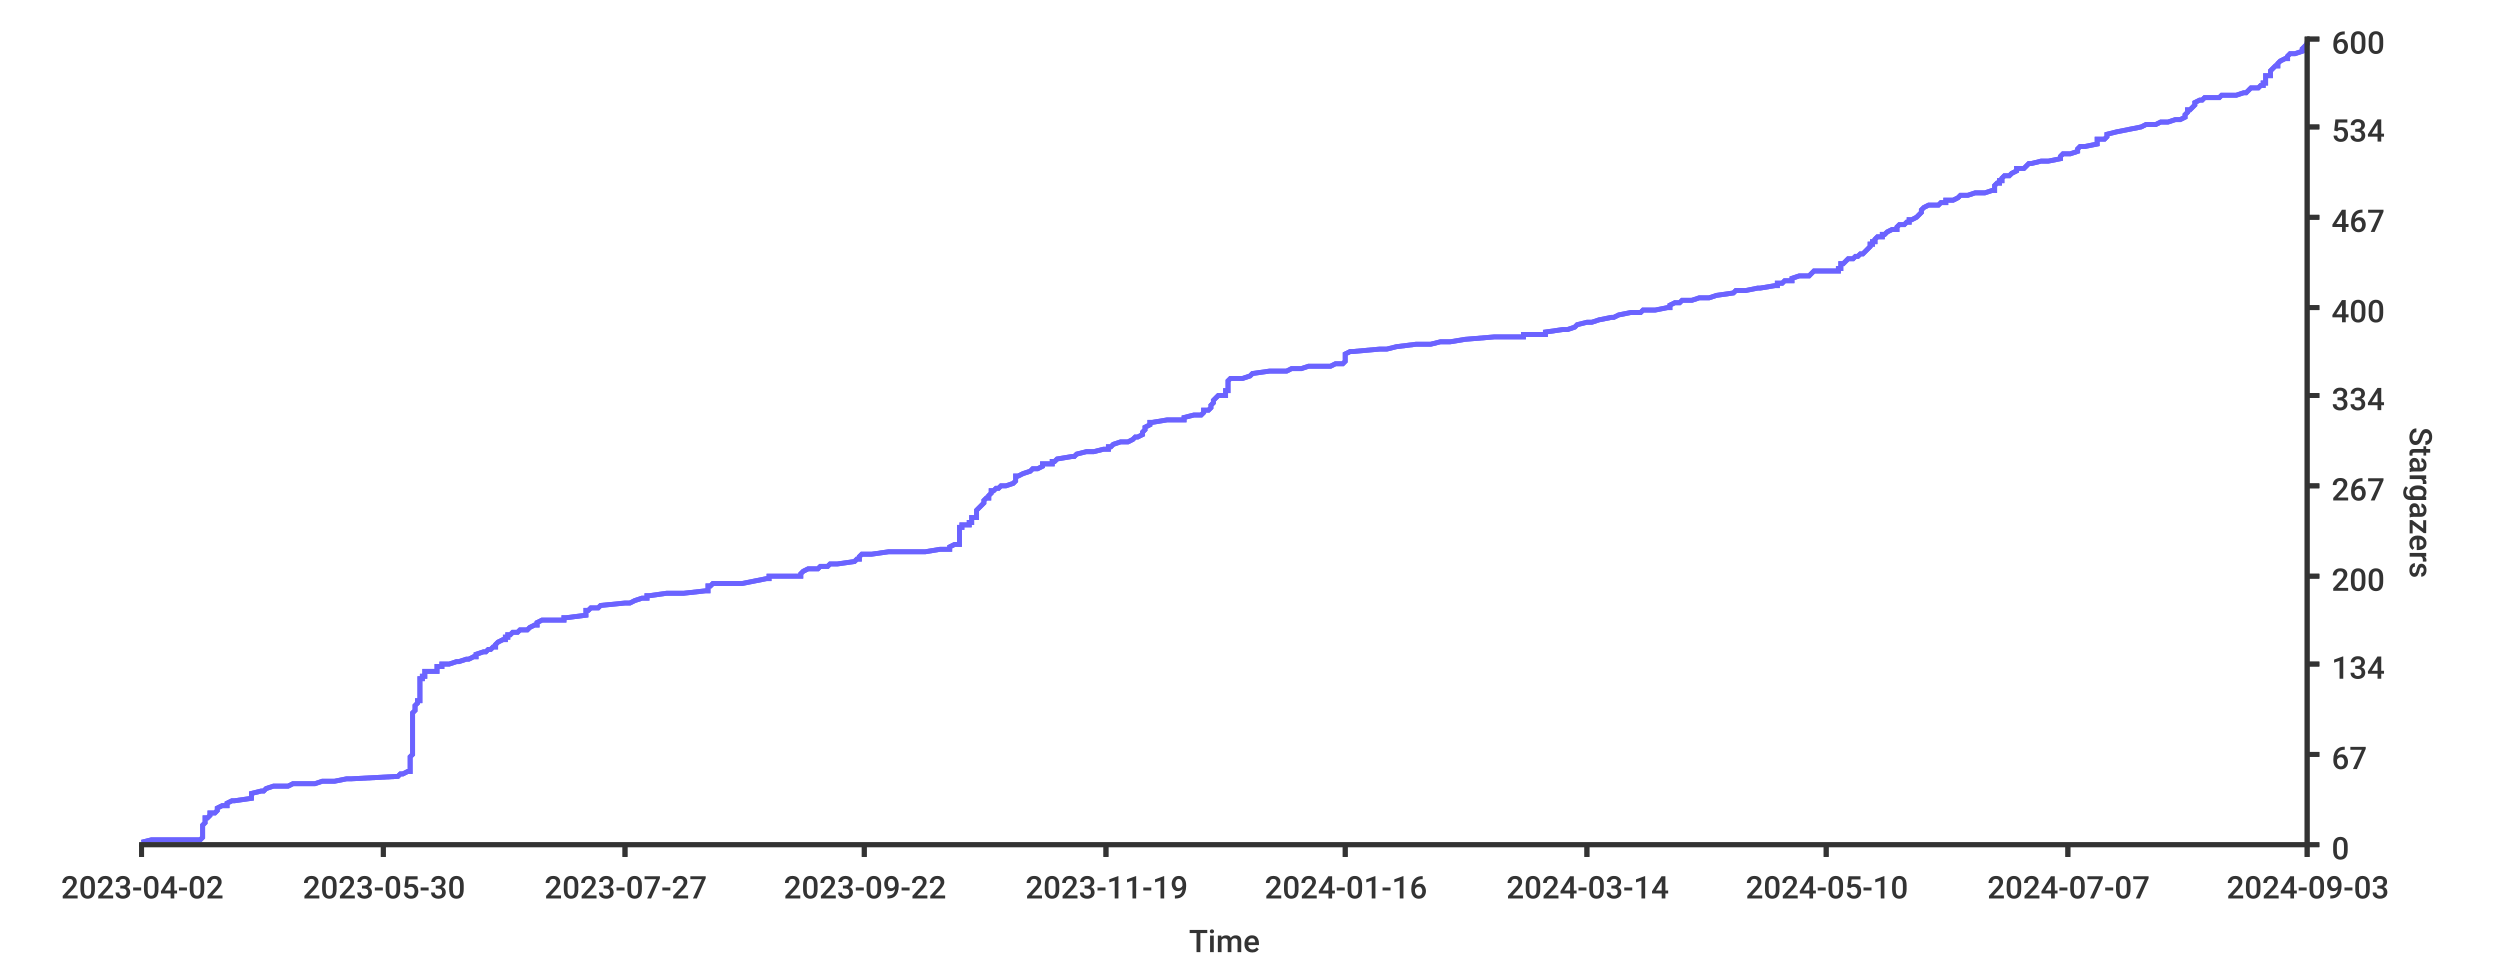
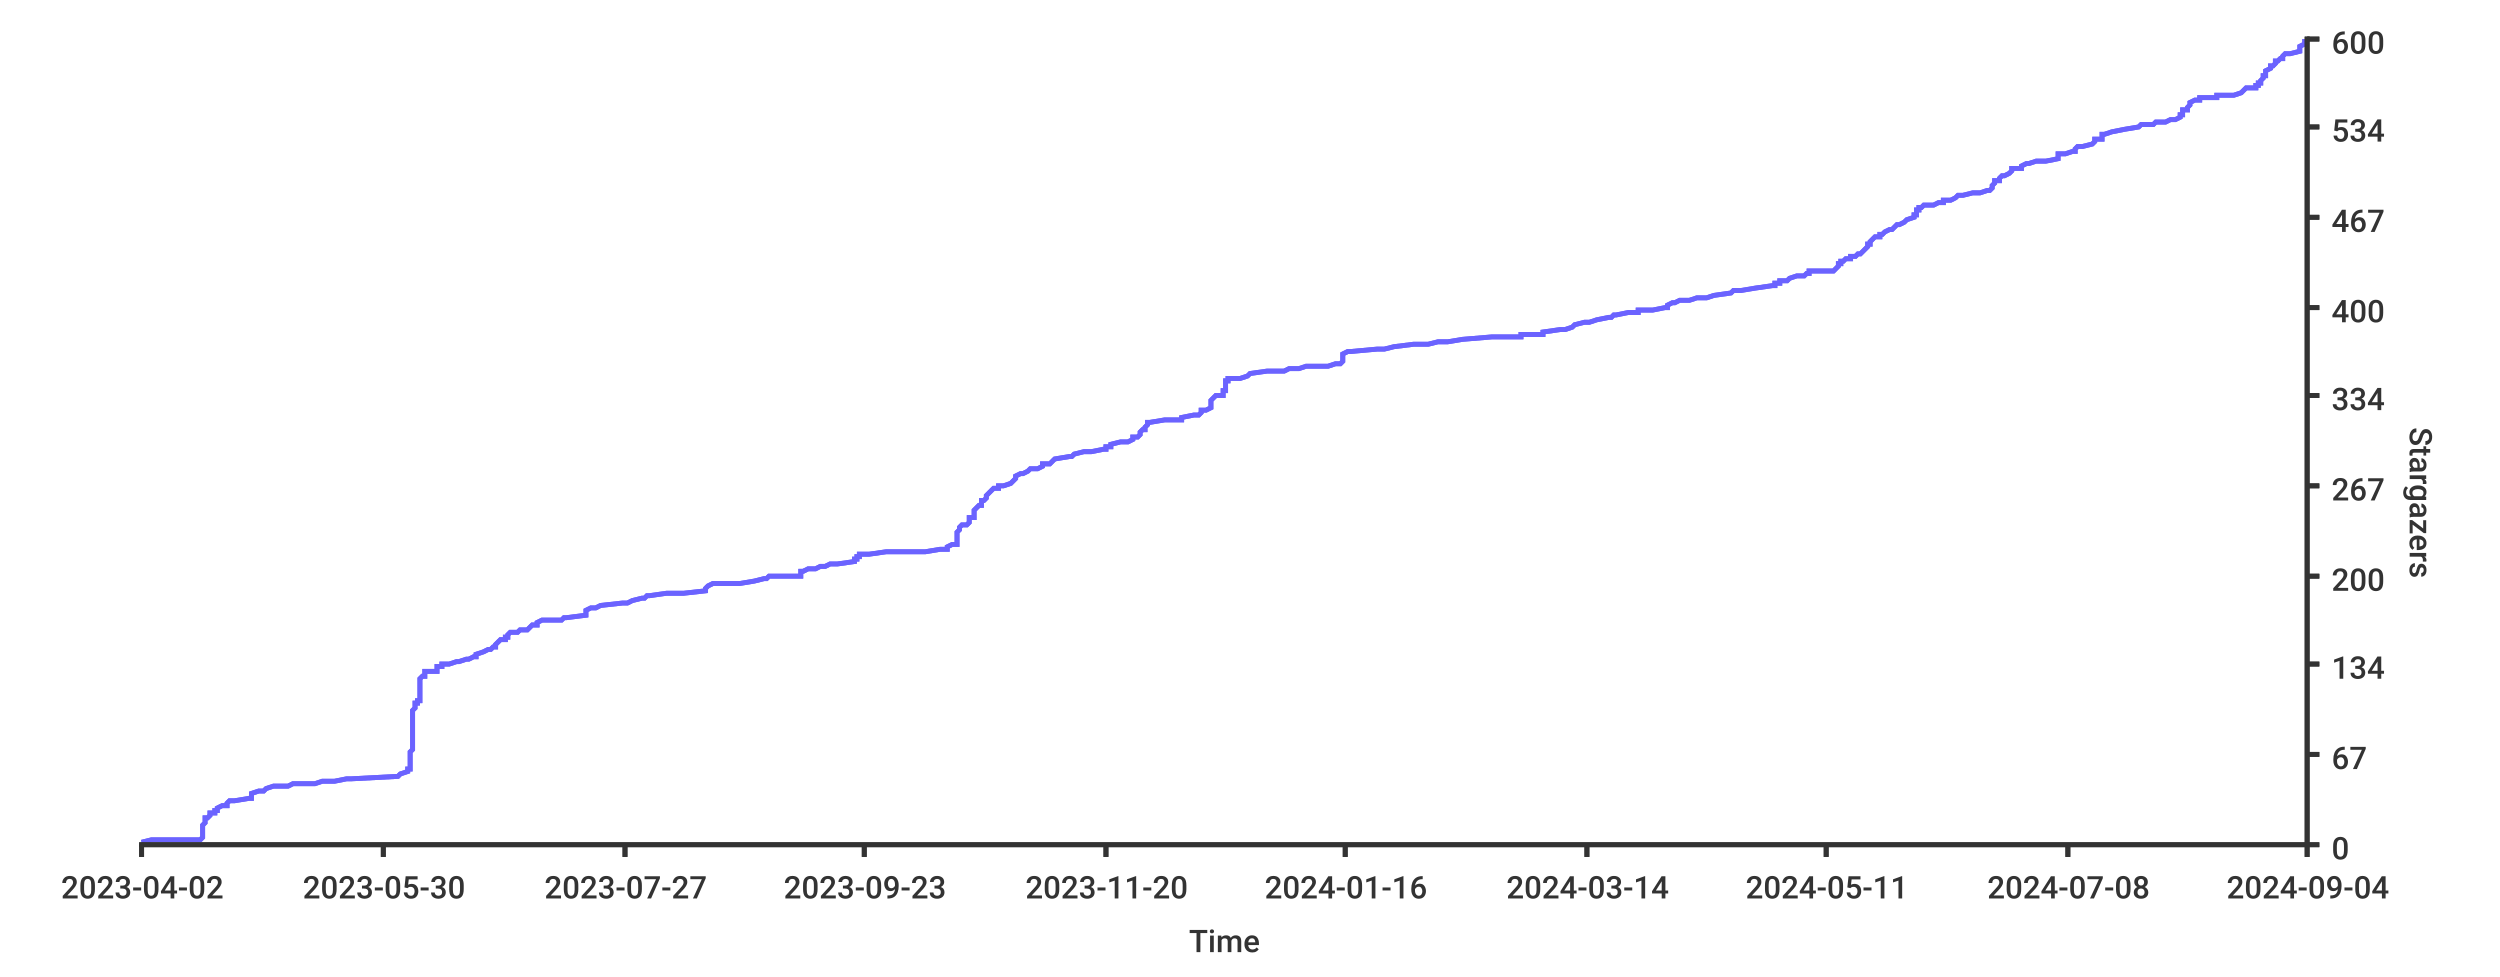
<svg xmlns="http://www.w3.org/2000/svg" width="1024px" height="400px">
  <style type="text/css">
path { fill: none; stroke: rgb(51,51,51); }
path.series { stroke: #6b63ff; }
rect.background { fill: rgb(255,255,255); stroke: none; }

text {
	stroke-width: 0;
	stroke: none;
	fill: rgba(51,51,51,1.0);
	font-size: 12.8px;
	font-family: 'Roboto Medium', sans-serif;
}
</style>
+   <rect class="background" rx="8" x="0" y="0" width="1024px" height="400px" />
  <rect x="0" y="0" width="1024px" height="400px" class="background" rx="8" />
-   <rect height="400px" class="background" rx="8" x="0" y="0" width="1024px" />
-   <path stroke-width="2" class="series" d="M 58 345 L 62 344 L 82 344 L 83 343 L 83 343 L 83 342 L 83 342 L 83 341 L 83 341 L 83 340 L 83 339 L 83 339 L 83 338 L 83 338 L 84 337 L 84 337 L 84 336 L 84 336 L 84 335 L 85 335 L 86 334 L 86 333 L 88 333 L 89 332 L 89 332 L 89 331 L 89 331 L 91 330 L 93 330 L 93 329 L 95 328 L 96 328 L 103 327 L 103 327 L 103 326 L 103 326 L 103 325 L 103 325 L 107 324 L 108 324 L 109 323 L 112 322 L 118 322 L 120 321 L 129 321 L 132 320 L 137 320 L 142 319 L 144 319 L 163 318 L 164 317 L 165 317 L 167 316 L 168 316 L 168 315 L 168 315 L 168 314 L 168 314 L 168 313 L 168 313 L 168 312 L 168 311 L 168 311 L 168 310 L 168 310 L 169 309 L 169 309 L 169 308 L 169 308 L 169 307 L 169 306 L 169 306 L 169 305 L 169 305 L 169 304 L 169 304 L 169 303 L 169 303 L 169 302 L 169 302 L 169 301 L 169 300 L 169 300 L 169 299 L 169 299 L 169 298 L 169 298 L 169 297 L 169 297 L 169 296 L 169 295 L 169 295 L 169 294 L 169 294 L 169 293 L 169 293 L 169 292 L 169 292 L 170 291 L 170 291 L 170 290 L 170 289 L 170 289 L 171 288 L 171 288 L 171 287 L 172 287 L 172 286 L 172 286 L 172 285 L 172 284 L 172 284 L 172 283 L 172 283 L 172 282 L 172 282 L 172 281 L 172 281 L 172 280 L 172 280 L 172 279 L 172 278 L 173 278 L 173 277 L 174 277 L 174 276 L 174 276 L 174 275 L 179 275 L 179 274 L 179 273 L 181 273 L 181 272 L 184 272 L 187 271 L 188 271 L 191 270 L 192 270 L 194 269 L 195 269 L 195 268 L 198 267 L 199 267 L 200 266 L 201 266 L 202 265 L 203 265 L 203 264 L 203 264 L 204 263 L 206 262 L 207 262 L 207 261 L 208 261 L 208 260 L 209 260 L 210 259 L 212 259 L 213 258 L 216 258 L 217 257 L 219 256 L 220 256 L 220 255 L 220 255 L 222 254 L 231 254 L 231 253 L 232 253 L 240 252 L 240 251 L 240 251 L 240 250 L 241 250 L 242 249 L 245 249 L 246 248 L 246 248 L 256 247 L 258 247 L 260 246 L 263 245 L 265 245 L 265 244 L 266 244 L 273 243 L 280 243 L 289 242 L 290 242 L 290 241 L 290 240 L 291 240 L 292 239 L 304 239 L 309 238 L 309 238 L 314 237 L 315 237 L 315 236 L 328 236 L 328 235 L 329 234 L 329 234 L 331 233 L 335 233 L 336 232 L 339 232 L 340 231 L 343 231 L 350 230 L 351 229 L 352 229 L 352 228 L 352 228 L 353 227 L 357 227 L 364 226 L 379 226 L 385 225 L 389 225 L 389 224 L 391 223 L 393 223 L 393 222 L 393 222 L 393 221 L 393 221 L 393 220 L 393 220 L 393 219 L 393 218 L 393 218 L 393 217 L 393 217 L 393 216 L 394 216 L 394 215 L 397 215 L 397 214 L 398 214 L 398 213 L 398 212 L 400 212 L 400 211 L 400 211 L 400 210 L 400 210 L 400 209 L 400 209 L 401 208 L 402 207 L 402 207 L 403 206 L 403 206 L 403 205 L 403 205 L 404 204 L 405 204 L 405 203 L 405 203 L 406 202 L 406 201 L 407 201 L 408 200 L 409 200 L 410 199 L 412 199 L 415 198 L 415 198 L 416 197 L 416 196 L 416 196 L 416 195 L 417 195 L 419 194 L 419 194 L 422 193 L 422 193 L 423 192 L 425 192 L 427 191 L 427 190 L 431 190 L 431 189 L 432 189 L 433 188 L 433 188 L 439 187 L 440 187 L 441 186 L 445 185 L 448 185 L 452 184 L 454 184 L 454 183 L 455 183 L 456 182 L 456 182 L 459 181 L 462 181 L 464 180 L 465 179 L 466 179 L 468 178 L 468 178 L 468 177 L 468 177 L 469 176 L 469 176 L 469 175 L 471 174 L 471 174 L 471 173 L 472 173 L 478 172 L 485 172 L 485 171 L 485 171 L 489 170 L 492 170 L 493 169 L 493 168 L 495 168 L 496 167 L 496 167 L 496 166 L 496 166 L 497 165 L 497 165 L 497 164 L 498 163 L 498 163 L 499 162 L 502 162 L 502 161 L 502 161 L 502 160 L 503 160 L 503 159 L 503 159 L 503 158 L 503 157 L 503 157 L 503 156 L 503 156 L 504 155 L 509 155 L 512 154 L 512 154 L 513 153 L 520 152 L 527 152 L 529 151 L 533 151 L 536 150 L 545 150 L 547 149 L 550 149 L 551 148 L 551 148 L 551 147 L 551 146 L 551 146 L 551 145 L 551 145 L 553 144 L 554 144 L 565 143 L 568 143 L 572 142 L 580 141 L 586 141 L 590 140 L 594 140 L 600 139 L 600 139 L 612 138 L 624 138 L 624 137 L 633 137 L 633 136 L 640 135 L 642 135 L 645 134 L 645 134 L 646 133 L 646 133 L 650 132 L 652 132 L 655 131 L 660 130 L 661 130 L 663 129 L 663 129 L 668 128 L 672 128 L 673 127 L 678 127 L 683 126 L 684 126 L 684 125 L 686 124 L 688 124 L 689 123 L 693 123 L 696 122 L 700 122 L 703 121 L 703 121 L 710 120 L 711 119 L 715 119 L 720 118 L 721 118 L 727 117 L 728 117 L 728 116 L 730 116 L 731 115 L 734 115 L 734 114 L 737 113 L 741 113 L 742 112 L 742 112 L 743 111 L 753 111 L 753 110 L 754 110 L 754 109 L 754 108 L 755 108 L 756 107 L 756 107 L 757 106 L 759 106 L 760 105 L 761 105 L 762 104 L 763 104 L 764 103 L 765 102 L 765 102 L 766 101 L 766 101 L 766 100 L 767 100 L 767 99 L 768 99 L 768 98 L 769 97 L 771 97 L 771 96 L 772 96 L 773 95 L 773 95 L 775 94 L 777 94 L 777 93 L 778 92 L 780 92 L 781 91 L 782 91 L 782 90 L 783 90 L 785 89 L 785 89 L 786 88 L 786 88 L 787 87 L 787 86 L 787 86 L 788 85 L 788 85 L 790 84 L 794 84 L 795 83 L 797 83 L 797 82 L 800 82 L 802 81 L 803 80 L 806 80 L 809 79 L 813 79 L 816 78 L 817 78 L 817 77 L 817 77 L 817 76 L 818 75 L 819 75 L 819 74 L 820 74 L 820 73 L 820 73 L 821 72 L 823 72 L 824 71 L 824 71 L 826 70 L 826 69 L 829 69 L 830 68 L 830 68 L 831 67 L 832 67 L 836 66 L 839 66 L 844 65 L 844 64 L 844 64 L 845 63 L 848 63 L 851 62 L 851 62 L 851 61 L 851 61 L 852 60 L 854 60 L 859 59 L 859 58 L 859 58 L 859 57 L 862 57 L 863 56 L 863 56 L 863 55 L 863 55 L 867 54 L 872 53 L 872 53 L 877 52 L 877 52 L 879 51 L 883 51 L 885 50 L 888 50 L 891 49 L 893 49 L 895 48 L 895 47 L 895 47 L 896 46 L 896 46 L 896 45 L 897 45 L 898 44 L 898 44 L 899 43 L 899 42 L 899 42 L 901 41 L 902 41 L 903 40 L 909 40 L 910 39 L 916 39 L 919 38 L 920 38 L 921 37 L 922 36 L 925 36 L 926 35 L 927 35 L 927 34 L 928 34 L 928 33 L 928 33 L 928 32 L 928 31 L 930 31 L 930 30 L 930 30 L 930 29 L 930 29 L 931 28 L 931 28 L 932 27 L 933 27 L 933 26 L 934 25 L 934 25 L 936 24 L 937 24 L 937 23 L 937 23 L 938 22 L 940 22 L 943 21 L 943 20 L 943 20 L 944 19 L 944 19 L 945 18 L 945 18 L 945 17" />
-   <path stroke-width="2" class="series" d="M 58 345 L 62 344 L 82 344 L 83 343 L 83 343 L 83 342 L 83 342 L 83 341 L 83 341 L 83 340 L 83 339 L 83 339 L 83 338 L 83 338 L 84 337 L 84 337 L 84 336 L 84 336 L 84 335 L 85 335 L 86 334 L 86 333 L 88 333 L 89 332 L 89 332 L 89 331 L 89 331 L 91 330 L 93 330 L 93 329 L 95 328 L 96 328 L 103 327 L 103 327 L 103 326 L 103 326 L 103 325 L 103 325 L 107 324 L 108 324 L 109 323 L 112 322 L 118 322 L 120 321 L 129 321 L 132 320 L 137 320 L 142 319 L 144 319 L 163 318 L 164 317 L 165 317 L 167 316 L 168 316 L 168 315 L 168 315 L 168 314 L 168 314 L 168 313 L 168 313 L 168 312 L 168 311 L 168 311 L 168 310 L 168 310 L 169 309 L 169 309 L 169 308 L 169 308 L 169 307 L 169 306 L 169 306 L 169 305 L 169 305 L 169 304 L 169 304 L 169 303 L 169 303 L 169 302 L 169 302 L 169 301 L 169 300 L 169 300 L 169 299 L 169 299 L 169 298 L 169 298 L 169 297 L 169 297 L 169 296 L 169 295 L 169 295 L 169 294 L 169 294 L 169 293 L 169 293 L 169 292 L 169 292 L 170 291 L 170 291 L 170 290 L 170 289 L 170 289 L 171 288 L 171 288 L 171 287 L 172 287 L 172 286 L 172 286 L 172 285 L 172 284 L 172 284 L 172 283 L 172 283 L 172 282 L 172 282 L 172 281 L 172 281 L 172 280 L 172 280 L 172 279 L 172 278 L 173 278 L 173 277 L 174 277 L 174 276 L 174 276 L 174 275 L 179 275 L 179 274 L 179 273 L 181 273 L 181 272 L 184 272 L 187 271 L 188 271 L 191 270 L 192 270 L 194 269 L 195 269 L 195 268 L 198 267 L 199 267 L 200 266 L 201 266 L 202 265 L 203 265 L 203 264 L 203 264 L 204 263 L 206 262 L 207 262 L 207 261 L 208 261 L 208 260 L 209 260 L 210 259 L 212 259 L 213 258 L 216 258 L 217 257 L 219 256 L 220 256 L 220 255 L 220 255 L 222 254 L 231 254 L 231 253 L 232 253 L 240 252 L 240 251 L 240 251 L 240 250 L 241 250 L 242 249 L 245 249 L 246 248 L 246 248 L 256 247 L 258 247 L 260 246 L 263 245 L 265 245 L 265 244 L 266 244 L 273 243 L 280 243 L 289 242 L 290 242 L 290 241 L 290 240 L 291 240 L 292 239 L 304 239 L 309 238 L 309 238 L 314 237 L 315 237 L 315 236 L 328 236 L 328 235 L 329 234 L 329 234 L 331 233 L 335 233 L 336 232 L 339 232 L 340 231 L 343 231 L 350 230 L 351 229 L 352 229 L 352 228 L 352 228 L 353 227 L 357 227 L 364 226 L 379 226 L 385 225 L 389 225 L 389 224 L 391 223 L 393 223 L 393 222 L 393 222 L 393 221 L 393 221 L 393 220 L 393 220 L 393 219 L 393 218 L 393 218 L 393 217 L 393 217 L 393 216 L 394 216 L 394 215 L 397 215 L 397 214 L 398 214 L 398 213 L 398 212 L 400 212 L 400 211 L 400 211 L 400 210 L 400 210 L 400 209 L 400 209 L 401 208 L 402 207 L 402 207 L 403 206 L 403 206 L 403 205 L 403 205 L 404 204 L 405 204 L 405 203 L 405 203 L 406 202 L 406 201 L 407 201 L 408 200 L 409 200 L 410 199 L 412 199 L 415 198 L 415 198 L 416 197 L 416 196 L 416 196 L 416 195 L 417 195 L 419 194 L 419 194 L 422 193 L 422 193 L 423 192 L 425 192 L 427 191 L 427 190 L 431 190 L 431 189 L 432 189 L 433 188 L 433 188 L 439 187 L 440 187 L 441 186 L 445 185 L 448 185 L 452 184 L 454 184 L 454 183 L 455 183 L 456 182 L 456 182 L 459 181 L 462 181 L 464 180 L 465 179 L 466 179 L 468 178 L 468 178 L 468 177 L 468 177 L 469 176 L 469 176 L 469 175 L 471 174 L 471 174 L 471 173 L 472 173 L 478 172 L 485 172 L 485 171 L 485 171 L 489 170 L 492 170 L 493 169 L 493 168 L 495 168 L 496 167 L 496 167 L 496 166 L 496 166 L 497 165 L 497 165 L 497 164 L 498 163 L 498 163 L 499 162 L 502 162 L 502 161 L 502 161 L 502 160 L 503 160 L 503 159 L 503 159 L 503 158 L 503 157 L 503 157 L 503 156 L 503 156 L 504 155 L 509 155 L 512 154 L 512 154 L 513 153 L 520 152 L 527 152 L 529 151 L 533 151 L 536 150 L 545 150 L 547 149 L 550 149 L 551 148 L 551 148 L 551 147 L 551 146 L 551 146 L 551 145 L 551 145 L 553 144 L 554 144 L 565 143 L 568 143 L 572 142 L 580 141 L 586 141 L 590 140 L 594 140 L 600 139 L 600 139 L 612 138 L 624 138 L 624 137 L 633 137 L 633 136 L 640 135 L 642 135 L 645 134 L 645 134 L 646 133 L 646 133 L 650 132 L 652 132 L 655 131 L 660 130 L 661 130 L 663 129 L 663 129 L 668 128 L 672 128 L 673 127 L 678 127 L 683 126 L 684 126 L 684 125 L 686 124 L 688 124 L 689 123 L 693 123 L 696 122 L 700 122 L 703 121 L 703 121 L 710 120 L 711 119 L 715 119 L 720 118 L 721 118 L 727 117 L 728 117 L 728 116 L 730 116 L 731 115 L 734 115 L 734 114 L 737 113 L 741 113 L 742 112 L 742 112 L 743 111 L 753 111 L 753 110 L 754 110 L 754 109 L 754 108 L 755 108 L 756 107 L 756 107 L 757 106 L 759 106 L 760 105 L 761 105 L 762 104 L 763 104 L 764 103 L 765 102 L 765 102 L 766 101 L 766 101 L 766 100 L 767 100 L 767 99 L 768 99 L 768 98 L 769 97 L 771 97 L 771 96 L 772 96 L 773 95 L 773 95 L 775 94 L 777 94 L 777 93 L 778 92 L 780 92 L 781 91 L 782 91 L 782 90 L 783 90 L 785 89 L 785 89 L 786 88 L 786 88 L 787 87 L 787 86 L 787 86 L 788 85 L 788 85 L 790 84 L 794 84 L 795 83 L 797 83 L 797 82 L 800 82 L 802 81 L 803 80 L 806 80 L 809 79 L 813 79 L 816 78 L 817 78 L 817 77 L 817 77 L 817 76 L 818 75 L 819 75 L 819 74 L 820 74 L 820 73 L 820 73 L 821 72 L 823 72 L 824 71 L 824 71 L 826 70 L 826 69 L 829 69 L 830 68 L 830 68 L 831 67 L 832 67 L 836 66 L 839 66 L 844 65 L 844 64 L 844 64 L 845 63 L 848 63 L 851 62 L 851 62 L 851 61 L 851 61 L 852 60 L 854 60 L 859 59 L 859 58 L 859 58 L 859 57 L 862 57 L 863 56 L 863 56 L 863 55 L 863 55 L 867 54 L 872 53 L 872 53 L 877 52 L 877 52 L 879 51 L 883 51 L 885 50 L 888 50 L 891 49 L 893 49 L 895 48 L 895 47 L 895 47 L 896 46 L 896 46 L 896 45 L 897 45 L 898 44 L 898 44 L 899 43 L 899 42 L 899 42 L 901 41 L 902 41 L 903 40 L 909 40 L 910 39 L 916 39 L 919 38 L 920 38 L 921 37 L 922 36 L 925 36 L 926 35 L 927 35 L 927 34 L 928 34 L 928 33 L 928 33 L 928 32 L 928 31 L 930 31 L 930 30 L 930 30 L 930 29 L 930 29 L 931 28 L 931 28 L 932 27 L 933 27 L 933 26 L 934 25 L 934 25 L 936 24 L 937 24 L 937 23 L 937 23 L 938 22 L 940 22 L 943 21 L 943 20 L 943 20 L 944 19 L 944 19 L 945 18 L 945 18 L 945 17" />
-   <path d="M 945 346 L 945 15" stroke-width="2" />
+   <path stroke-width="2" class="series" d="M 58 345 L 62 344 L 82 344 L 83 343 L 83 343 L 83 342 L 83 342 L 83 341 L 83 341 L 83 340 L 83 339 L 83 339 L 83 338 L 83 338 L 84 337 L 84 337 L 84 336 L 84 336 L 84 335 L 85 335 L 86 334 L 86 333 L 88 333 L 88 332 L 89 332 L 89 331 L 89 331 L 91 330 L 93 330 L 93 329 L 94 328 L 96 328 L 102 327 L 103 327 L 103 326 L 103 326 L 103 325 L 103 325 L 106 324 L 108 324 L 109 323 L 112 322 L 118 322 L 120 321 L 129 321 L 132 320 L 137 320 L 142 319 L 144 319 L 163 318 L 164 317 L 164 317 L 167 316 L 167 316 L 167 315 L 168 315 L 168 314 L 168 314 L 168 313 L 168 313 L 168 312 L 168 311 L 168 311 L 168 310 L 168 310 L 168 309 L 168 309 L 168 308 L 168 308 L 169 307 L 169 306 L 169 306 L 169 305 L 169 305 L 169 304 L 169 304 L 169 303 L 169 303 L 169 302 L 169 302 L 169 301 L 169 300 L 169 300 L 169 299 L 169 299 L 169 298 L 169 298 L 169 297 L 169 297 L 169 296 L 169 295 L 169 295 L 169 294 L 169 294 L 169 293 L 169 293 L 169 292 L 169 292 L 169 291 L 169 291 L 170 290 L 170 289 L 170 289 L 170 288 L 171 288 L 171 287 L 172 287 L 172 286 L 172 286 L 172 285 L 172 284 L 172 284 L 172 283 L 172 283 L 172 282 L 172 282 L 172 281 L 172 281 L 172 280 L 172 280 L 172 279 L 172 278 L 172 278 L 173 277 L 174 277 L 174 276 L 174 276 L 174 275 L 179 275 L 179 274 L 179 273 L 181 273 L 181 272 L 184 272 L 187 271 L 188 271 L 191 270 L 192 270 L 194 269 L 195 269 L 195 268 L 198 267 L 198 267 L 200 266 L 201 266 L 202 265 L 203 265 L 203 264 L 203 264 L 204 263 L 205 262 L 207 262 L 207 261 L 208 261 L 208 260 L 208 260 L 209 259 L 212 259 L 213 258 L 216 258 L 217 257 L 218 256 L 220 256 L 220 255 L 220 255 L 222 254 L 230 254 L 231 253 L 232 253 L 240 252 L 240 251 L 240 251 L 240 250 L 240 250 L 242 249 L 244 249 L 246 248 L 246 248 L 255 247 L 257 247 L 259 246 L 263 245 L 264 245 L 265 244 L 266 244 L 273 243 L 280 243 L 289 242 L 289 242 L 289 241 L 290 240 L 290 240 L 292 239 L 303 239 L 309 238 L 309 238 L 313 237 L 314 237 L 315 236 L 328 236 L 328 235 L 328 234 L 329 234 L 331 233 L 334 233 L 336 232 L 338 232 L 340 231 L 343 231 L 350 230 L 350 229 L 351 229 L 351 228 L 352 228 L 352 227 L 356 227 L 363 226 L 379 226 L 385 225 L 388 225 L 388 224 L 390 223 L 392 223 L 392 222 L 392 222 L 392 221 L 392 221 L 392 220 L 392 220 L 392 219 L 392 218 L 392 218 L 393 217 L 393 217 L 393 216 L 393 216 L 394 215 L 396 215 L 397 214 L 397 214 L 397 213 L 397 212 L 399 212 L 399 211 L 399 211 L 399 210 L 399 210 L 399 209 L 399 209 L 400 208 L 401 207 L 402 207 L 402 206 L 402 206 L 402 205 L 403 205 L 404 204 L 404 204 L 404 203 L 404 203 L 405 202 L 406 201 L 406 201 L 407 200 L 409 200 L 409 199 L 411 199 L 414 198 L 414 198 L 415 197 L 416 196 L 416 196 L 416 195 L 416 195 L 418 194 L 419 194 L 421 193 L 421 193 L 422 192 L 425 192 L 427 191 L 427 190 L 430 190 L 431 189 L 431 189 L 432 188 L 432 188 L 438 187 L 439 187 L 440 186 L 444 185 L 447 185 L 452 184 L 453 184 L 453 183 L 455 183 L 455 182 L 455 182 L 459 181 L 462 181 L 464 180 L 464 179 L 466 179 L 467 178 L 467 178 L 467 177 L 467 177 L 468 176 L 469 176 L 469 175 L 470 174 L 470 174 L 470 173 L 471 173 L 477 172 L 484 172 L 484 171 L 484 171 L 489 170 L 491 170 L 492 169 L 492 168 L 494 168 L 496 167 L 496 167 L 496 166 L 496 166 L 496 165 L 496 165 L 496 164 L 497 163 L 497 163 L 498 162 L 501 162 L 501 161 L 501 161 L 501 160 L 502 160 L 502 159 L 502 159 L 502 158 L 502 157 L 502 157 L 502 156 L 503 156 L 503 155 L 508 155 L 511 154 L 511 154 L 512 153 L 519 152 L 526 152 L 528 151 L 532 151 L 535 150 L 544 150 L 547 149 L 549 149 L 550 148 L 550 148 L 550 147 L 550 146 L 550 146 L 550 145 L 550 145 L 552 144 L 553 144 L 564 143 L 567 143 L 571 142 L 579 141 L 585 141 L 589 140 L 593 140 L 599 139 L 599 139 L 611 138 L 623 138 L 623 137 L 632 137 L 632 136 L 639 135 L 641 135 L 644 134 L 644 134 L 645 133 L 645 133 L 649 132 L 651 132 L 654 131 L 659 130 L 660 130 L 661 129 L 662 129 L 667 128 L 671 128 L 671 127 L 677 127 L 682 126 L 683 126 L 683 125 L 685 124 L 686 124 L 688 123 L 692 123 L 695 122 L 699 122 L 702 121 L 702 121 L 709 120 L 710 119 L 713 119 L 719 118 L 719 118 L 726 117 L 727 117 L 727 116 L 729 116 L 729 115 L 732 115 L 733 114 L 736 113 L 739 113 L 740 112 L 741 112 L 741 111 L 751 111 L 752 110 L 752 110 L 753 109 L 753 108 L 754 108 L 754 107 L 755 107 L 756 106 L 758 106 L 758 105 L 760 105 L 761 104 L 762 104 L 763 103 L 764 102 L 764 102 L 765 101 L 765 101 L 765 100 L 766 100 L 766 99 L 766 99 L 767 98 L 768 97 L 770 97 L 770 96 L 771 96 L 772 95 L 772 95 L 774 94 L 775 94 L 776 93 L 777 92 L 778 92 L 780 91 L 780 91 L 781 90 L 781 90 L 784 89 L 784 89 L 784 88 L 785 88 L 785 87 L 785 86 L 786 86 L 786 85 L 787 85 L 788 84 L 792 84 L 794 83 L 796 83 L 796 82 L 799 82 L 801 81 L 802 80 L 804 80 L 808 79 L 811 79 L 814 78 L 815 78 L 816 77 L 816 77 L 816 76 L 817 75 L 817 75 L 817 74 L 819 74 L 819 73 L 819 73 L 820 72 L 821 72 L 823 71 L 823 71 L 824 70 L 824 69 L 828 69 L 828 68 L 828 68 L 830 67 L 831 67 L 834 66 L 838 66 L 843 65 L 843 64 L 843 64 L 843 63 L 846 63 L 849 62 L 850 62 L 850 61 L 850 61 L 851 60 L 853 60 L 857 59 L 858 58 L 858 58 L 858 57 L 861 57 L 861 56 L 861 56 L 861 55 L 862 55 L 865 54 L 870 53 L 870 53 L 876 52 L 876 52 L 877 51 L 882 51 L 883 50 L 887 50 L 889 49 L 891 49 L 893 48 L 893 47 L 894 47 L 894 46 L 894 46 L 894 45 L 896 45 L 896 44 L 896 44 L 897 43 L 897 42 L 897 42 L 899 41 L 901 41 L 901 40 L 908 40 L 908 39 L 915 39 L 918 38 L 918 38 L 919 37 L 920 36 L 924 36 L 924 35 L 925 35 L 925 34 L 926 34 L 926 33 L 926 33 L 927 32 L 927 31 L 928 31 L 928 30 L 928 30 L 928 29 L 928 29 L 930 28 L 930 28 L 930 27 L 931 27 L 932 26 L 932 25 L 933 25 L 934 24 L 935 24 L 935 23 L 935 23 L 936 22 L 938 22 L 942 21 L 942 20 L 942 20 L 942 19 L 942 19 L 944 18 L 944 18 L 944 17 L 945 17" />
+   <path stroke-width="2" class="series" d="M 58 345 L 62 344 L 82 344 L 83 343 L 83 343 L 83 342 L 83 342 L 83 341 L 83 341 L 83 340 L 83 339 L 83 339 L 83 338 L 83 338 L 84 337 L 84 337 L 84 336 L 84 336 L 84 335 L 85 335 L 86 334 L 86 333 L 88 333 L 88 332 L 89 332 L 89 331 L 89 331 L 91 330 L 93 330 L 93 329 L 94 328 L 96 328 L 102 327 L 103 327 L 103 326 L 103 326 L 103 325 L 103 325 L 106 324 L 108 324 L 109 323 L 112 322 L 118 322 L 120 321 L 129 321 L 132 320 L 137 320 L 142 319 L 144 319 L 163 318 L 164 317 L 164 317 L 167 316 L 167 316 L 167 315 L 168 315 L 168 314 L 168 314 L 168 313 L 168 313 L 168 312 L 168 311 L 168 311 L 168 310 L 168 310 L 168 309 L 168 309 L 168 308 L 168 308 L 169 307 L 169 306 L 169 306 L 169 305 L 169 305 L 169 304 L 169 304 L 169 303 L 169 303 L 169 302 L 169 302 L 169 301 L 169 300 L 169 300 L 169 299 L 169 299 L 169 298 L 169 298 L 169 297 L 169 297 L 169 296 L 169 295 L 169 295 L 169 294 L 169 294 L 169 293 L 169 293 L 169 292 L 169 292 L 169 291 L 169 291 L 170 290 L 170 289 L 170 289 L 170 288 L 171 288 L 171 287 L 172 287 L 172 286 L 172 286 L 172 285 L 172 284 L 172 284 L 172 283 L 172 283 L 172 282 L 172 282 L 172 281 L 172 281 L 172 280 L 172 280 L 172 279 L 172 278 L 172 278 L 173 277 L 174 277 L 174 276 L 174 276 L 174 275 L 179 275 L 179 274 L 179 273 L 181 273 L 181 272 L 184 272 L 187 271 L 188 271 L 191 270 L 192 270 L 194 269 L 195 269 L 195 268 L 198 267 L 198 267 L 200 266 L 201 266 L 202 265 L 203 265 L 203 264 L 203 264 L 204 263 L 205 262 L 207 262 L 207 261 L 208 261 L 208 260 L 208 260 L 209 259 L 212 259 L 213 258 L 216 258 L 217 257 L 218 256 L 220 256 L 220 255 L 220 255 L 222 254 L 230 254 L 231 253 L 232 253 L 240 252 L 240 251 L 240 251 L 240 250 L 240 250 L 242 249 L 244 249 L 246 248 L 246 248 L 255 247 L 257 247 L 259 246 L 263 245 L 264 245 L 265 244 L 266 244 L 273 243 L 280 243 L 289 242 L 289 242 L 289 241 L 290 240 L 290 240 L 292 239 L 303 239 L 309 238 L 309 238 L 313 237 L 314 237 L 315 236 L 328 236 L 328 235 L 328 234 L 329 234 L 331 233 L 334 233 L 336 232 L 338 232 L 340 231 L 343 231 L 350 230 L 350 229 L 351 229 L 351 228 L 352 228 L 352 227 L 356 227 L 363 226 L 379 226 L 385 225 L 388 225 L 388 224 L 390 223 L 392 223 L 392 222 L 392 222 L 392 221 L 392 221 L 392 220 L 392 220 L 392 219 L 392 218 L 392 218 L 393 217 L 393 217 L 393 216 L 393 216 L 394 215 L 396 215 L 397 214 L 397 214 L 397 213 L 397 212 L 399 212 L 399 211 L 399 211 L 399 210 L 399 210 L 399 209 L 399 209 L 400 208 L 401 207 L 402 207 L 402 206 L 402 206 L 402 205 L 403 205 L 404 204 L 404 204 L 404 203 L 404 203 L 405 202 L 406 201 L 406 201 L 407 200 L 409 200 L 409 199 L 411 199 L 414 198 L 414 198 L 415 197 L 416 196 L 416 196 L 416 195 L 416 195 L 418 194 L 419 194 L 421 193 L 421 193 L 422 192 L 425 192 L 427 191 L 427 190 L 430 190 L 431 189 L 431 189 L 432 188 L 432 188 L 438 187 L 439 187 L 440 186 L 444 185 L 447 185 L 452 184 L 453 184 L 453 183 L 455 183 L 455 182 L 455 182 L 459 181 L 462 181 L 464 180 L 464 179 L 466 179 L 467 178 L 467 178 L 467 177 L 467 177 L 468 176 L 469 176 L 469 175 L 470 174 L 470 174 L 470 173 L 471 173 L 477 172 L 484 172 L 484 171 L 484 171 L 489 170 L 491 170 L 492 169 L 492 168 L 494 168 L 496 167 L 496 167 L 496 166 L 496 166 L 496 165 L 496 165 L 496 164 L 497 163 L 497 163 L 498 162 L 501 162 L 501 161 L 501 161 L 501 160 L 502 160 L 502 159 L 502 159 L 502 158 L 502 157 L 502 157 L 502 156 L 503 156 L 503 155 L 508 155 L 511 154 L 511 154 L 512 153 L 519 152 L 526 152 L 528 151 L 532 151 L 535 150 L 544 150 L 547 149 L 549 149 L 550 148 L 550 148 L 550 147 L 550 146 L 550 146 L 550 145 L 550 145 L 552 144 L 553 144 L 564 143 L 567 143 L 571 142 L 579 141 L 585 141 L 589 140 L 593 140 L 599 139 L 599 139 L 611 138 L 623 138 L 623 137 L 632 137 L 632 136 L 639 135 L 641 135 L 644 134 L 644 134 L 645 133 L 645 133 L 649 132 L 651 132 L 654 131 L 659 130 L 660 130 L 661 129 L 662 129 L 667 128 L 671 128 L 671 127 L 677 127 L 682 126 L 683 126 L 683 125 L 685 124 L 686 124 L 688 123 L 692 123 L 695 122 L 699 122 L 702 121 L 702 121 L 709 120 L 710 119 L 713 119 L 719 118 L 719 118 L 726 117 L 727 117 L 727 116 L 729 116 L 729 115 L 732 115 L 733 114 L 736 113 L 739 113 L 740 112 L 741 112 L 741 111 L 751 111 L 752 110 L 752 110 L 753 109 L 753 108 L 754 108 L 754 107 L 755 107 L 756 106 L 758 106 L 758 105 L 760 105 L 761 104 L 762 104 L 763 103 L 764 102 L 764 102 L 765 101 L 765 101 L 765 100 L 766 100 L 766 99 L 766 99 L 767 98 L 768 97 L 770 97 L 770 96 L 771 96 L 772 95 L 772 95 L 774 94 L 775 94 L 776 93 L 777 92 L 778 92 L 780 91 L 780 91 L 781 90 L 781 90 L 784 89 L 784 89 L 784 88 L 785 88 L 785 87 L 785 86 L 786 86 L 786 85 L 787 85 L 788 84 L 792 84 L 794 83 L 796 83 L 796 82 L 799 82 L 801 81 L 802 80 L 804 80 L 808 79 L 811 79 L 814 78 L 815 78 L 816 77 L 816 77 L 816 76 L 817 75 L 817 75 L 817 74 L 819 74 L 819 73 L 819 73 L 820 72 L 821 72 L 823 71 L 823 71 L 824 70 L 824 69 L 828 69 L 828 68 L 828 68 L 830 67 L 831 67 L 834 66 L 838 66 L 843 65 L 843 64 L 843 64 L 843 63 L 846 63 L 849 62 L 850 62 L 850 61 L 850 61 L 851 60 L 853 60 L 857 59 L 858 58 L 858 58 L 858 57 L 861 57 L 861 56 L 861 56 L 861 55 L 862 55 L 865 54 L 870 53 L 870 53 L 876 52 L 876 52 L 877 51 L 882 51 L 883 50 L 887 50 L 889 49 L 891 49 L 893 48 L 893 47 L 894 47 L 894 46 L 894 46 L 894 45 L 896 45 L 896 44 L 896 44 L 897 43 L 897 42 L 897 42 L 899 41 L 901 41 L 901 40 L 908 40 L 908 39 L 915 39 L 918 38 L 918 38 L 919 37 L 920 36 L 924 36 L 924 35 L 925 35 L 925 34 L 926 34 L 926 33 L 926 33 L 927 32 L 927 31 L 928 31 L 928 30 L 928 30 L 928 29 L 928 29 L 930 28 L 930 28 L 930 27 L 931 27 L 932 26 L 932 25 L 933 25 L 934 24 L 935 24 L 935 23 L 935 23 L 936 22 L 938 22 L 942 21 L 942 20 L 942 20 L 942 19 L 942 19 L 944 18 L 944 18 L 944 17 L 945 17" />
+   <path stroke-width="2" d="M 945 346 L 945 15" />
  <path stroke-width="2" d="M 945 346 L 945 15" />
  <path stroke-width="2" d="M 945 346 L 950 346" />
  <path stroke-width="2" d="M 945 346 L 950 346" />
  <text x="955" y="352">0</text>
-   <path d="M 945 309 L 950 309" stroke-width="2" />
+   <path stroke-width="2" d="M 945 309 L 950 309" />
  <path stroke-width="2" d="M 945 309 L 950 309" />
  <text x="955" y="315">67</text>
  <path stroke-width="2" d="M 945 272 L 950 272" />
-   <path stroke-width="2" d="M 945 272 L 950 272" />
+   <path d="M 945 272 L 950 272" stroke-width="2" />
  <text x="955" y="278">134</text>
  <path d="M 945 236 L 950 236" stroke-width="2" />
  <path stroke-width="2" d="M 945 236 L 950 236" />
  <text x="955" y="242">200</text>
  <path stroke-width="2" d="M 945 199 L 950 199" />
  <path stroke-width="2" d="M 945 199 L 950 199" />
-   <text x="955" y="205">267</text>
+   <text y="205" x="955">267</text>
  <path stroke-width="2" d="M 945 162 L 950 162" />
  <path stroke-width="2" d="M 945 162 L 950 162" />
  <text x="955" y="168">334</text>
  <path stroke-width="2" d="M 945 126 L 950 126" />
  <path stroke-width="2" d="M 945 126 L 950 126" />
-   <text x="955" y="132">400</text>
+   <text y="132" x="955">400</text>
  <path stroke-width="2" d="M 945 89 L 950 89" />
-   <path stroke-width="2" d="M 945 89 L 950 89" />
+   <path d="M 945 89 L 950 89" stroke-width="2" />
  <text x="955" y="95">467</text>
  <path stroke-width="2" d="M 945 52 L 950 52" />
-   <path stroke-width="2" d="M 945 52 L 950 52" />
+   <path d="M 945 52 L 950 52" stroke-width="2" />
  <text x="955" y="58">534</text>
  <path stroke-width="2" d="M 945 16 L 950 16" />
  <path stroke-width="2" d="M 945 16 L 950 16" />
  <text x="955" y="22">600</text>
  <text x="987" y="175" transform="rotate(90.00,987,175)">Stargazers</text>
  <path stroke-width="2" d="M 57 346 L 945 346" />
  <path stroke-width="2" d="M 57 346 L 945 346" />
-   <path stroke-width="2" d="M 58 346 L 58 351" />
+   <path d="M 58 346 L 58 351" stroke-width="2" />
  <path stroke-width="2" d="M 58 346 L 58 351" />
  <text x="25" y="368">2023-04-02</text>
  <path stroke-width="2" d="M 157 346 L 157 351" />
  <path stroke-width="2" d="M 157 346 L 157 351" />
-   <text x="124" y="368">2023-05-30</text>
+   <text y="368" x="124">2023-05-30</text>
  <path stroke-width="2" d="M 256 346 L 256 351" />
  <path stroke-width="2" d="M 256 346 L 256 351" />
-   <text y="368" x="223">2023-07-27</text>
+   <text x="223" y="368">2023-07-27</text>
  <path stroke-width="2" d="M 354 346 L 354 351" />
  <path d="M 354 346 L 354 351" stroke-width="2" />
-   <text x="321" y="368">2023-09-22</text>
+   <text x="321" y="368">2023-09-23</text>
  <path stroke-width="2" d="M 453 346 L 453 351" />
-   <path d="M 453 346 L 453 351" stroke-width="2" />
-   <text x="420" y="368">2023-11-19</text>
+   <path stroke-width="2" d="M 453 346 L 453 351" />
+   <text x="420" y="368">2023-11-20</text>
  <path stroke-width="2" d="M 551 346 L 551 351" />
-   <path stroke-width="2" d="M 551 346 L 551 351" />
+   <path d="M 551 346 L 551 351" stroke-width="2" />
  <text x="518" y="368">2024-01-16</text>
+   <path stroke-width="2" d="M 650 346 L 650 351" />
  <path d="M 650 346 L 650 351" stroke-width="2" />
-   <path stroke-width="2" d="M 650 346 L 650 351" />
  <text x="617" y="368">2024-03-14</text>
  <path stroke-width="2" d="M 748 346 L 748 351" />
  <path stroke-width="2" d="M 748 346 L 748 351" />
-   <text x="715" y="368">2024-05-10</text>
+   <text x="715" y="368">2024-05-11</text>
  <path stroke-width="2" d="M 847 346 L 847 351" />
  <path stroke-width="2" d="M 847 346 L 847 351" />
-   <text x="814" y="368">2024-07-07</text>
+   <text x="814" y="368">2024-07-08</text>
  <path stroke-width="2" d="M 945 346 L 945 351" />
  <path stroke-width="2" d="M 945 346 L 945 351" />
-   <text x="912" y="368">2024-09-03</text>
+   <text x="912" y="368">2024-09-04</text>
  <text x="487" y="390">Time</text>
</svg>
